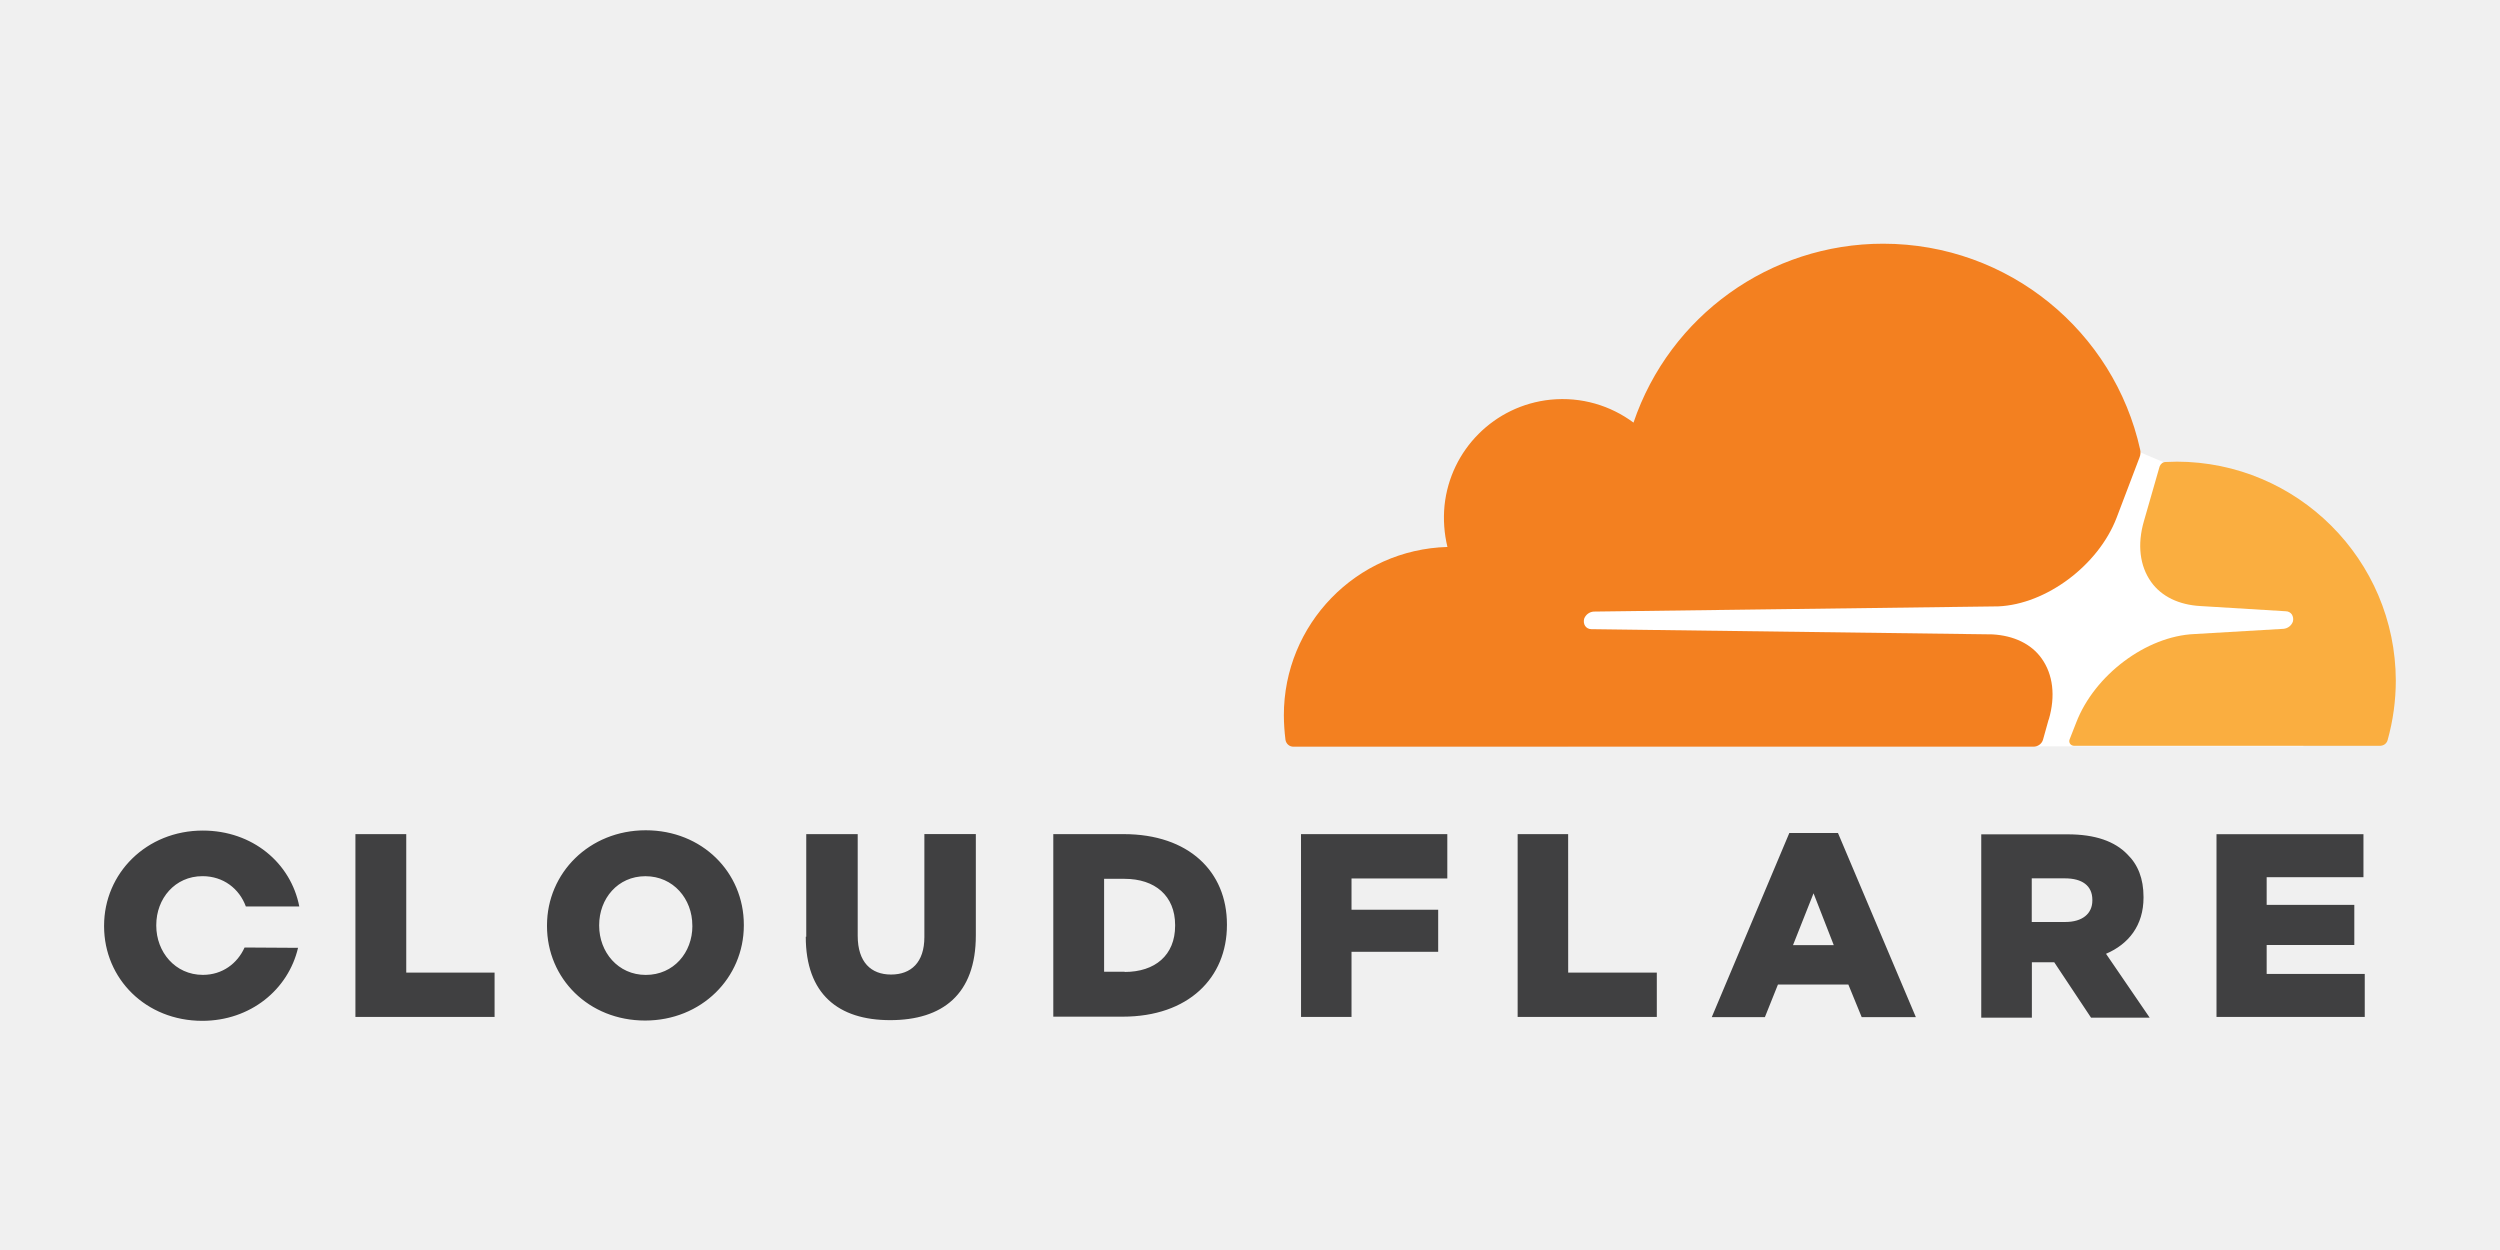
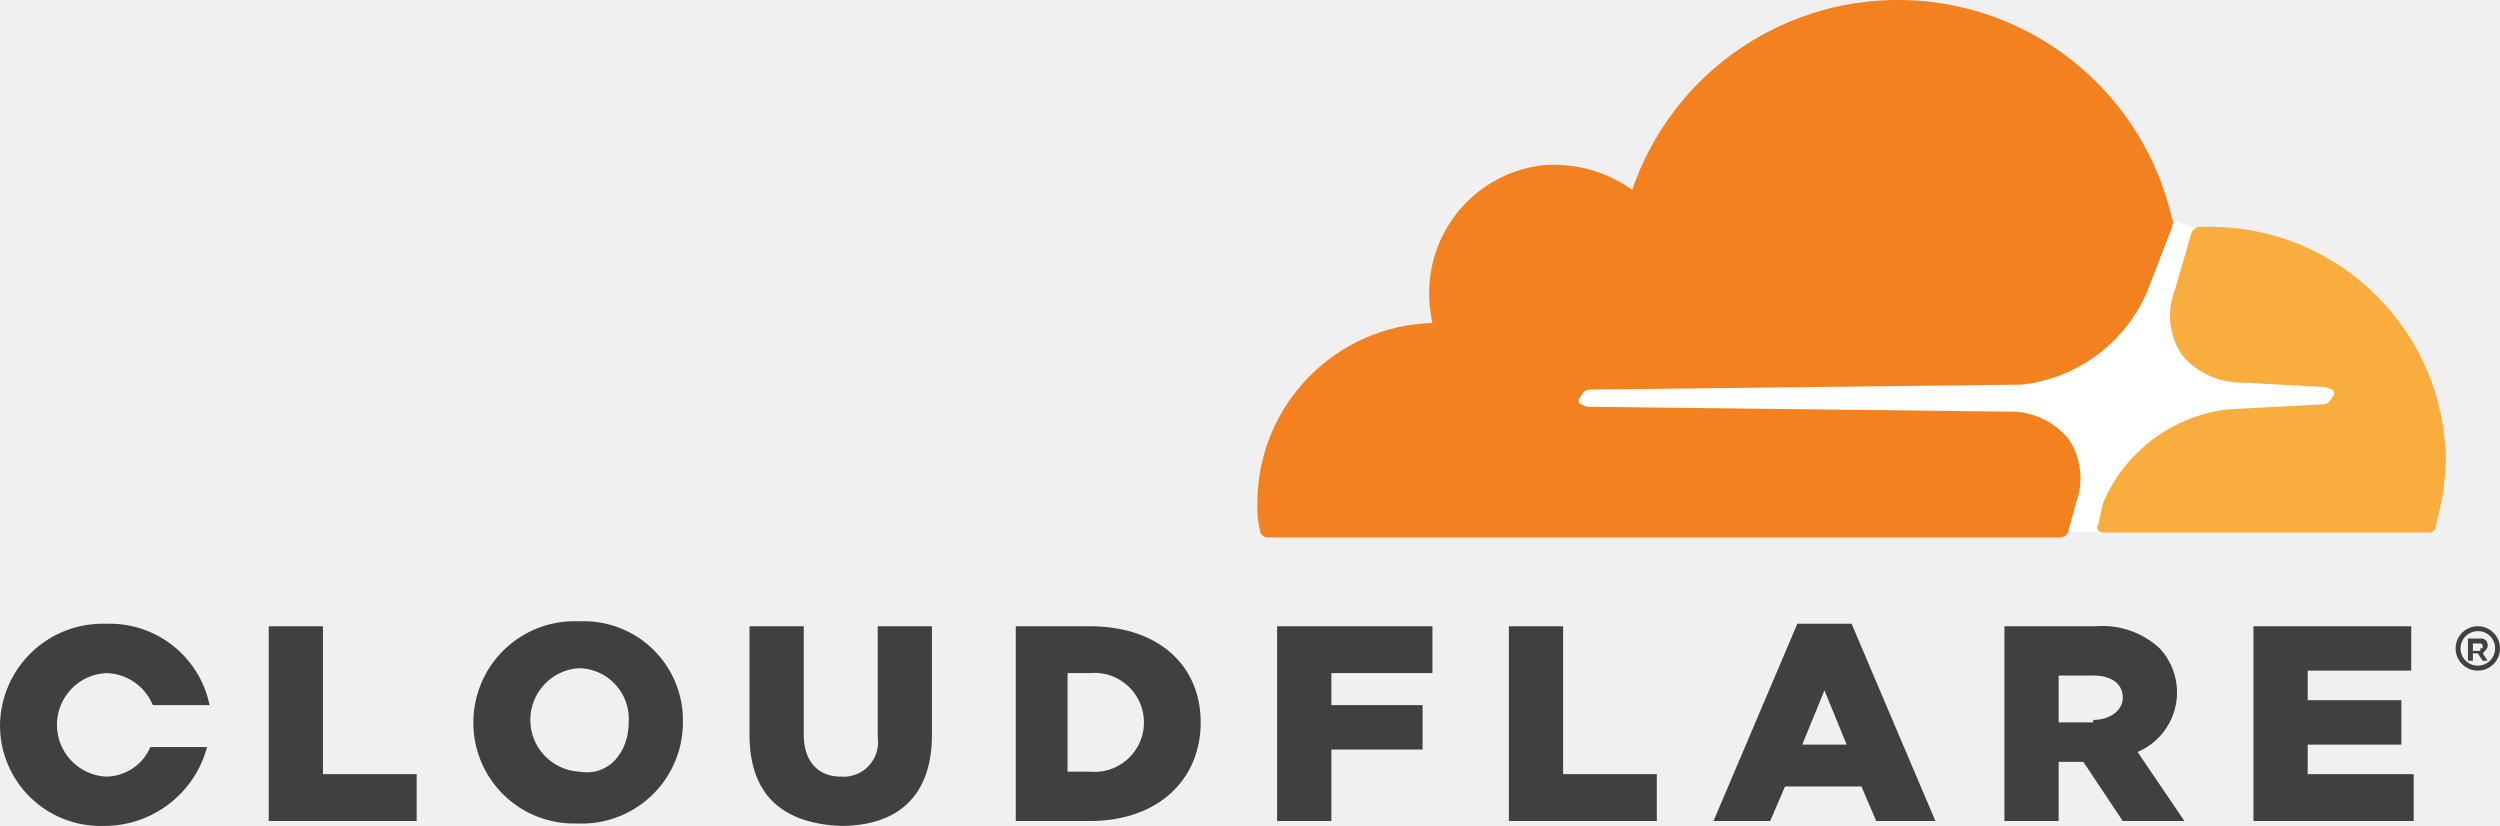
- <svg xmlns="http://www.w3.org/2000/svg" width="120" height="60">
-   <path d="M19.5 46.685h4.24v2.127h-6.68v-8.774h2.44zm6.756-2.235v-.03c0-2.518 2.033-4.567 4.74-4.567s4.708 2.018 4.708 4.536v.03c0 2.518-2.033 4.567-4.74 4.567s-4.708-2.018-4.708-4.536m6.976 0v-.03c0-1.267-.907-2.362-2.252-2.362-1.33 0-2.22 1.08-2.22 2.346v.03c0 1.267.907 2.362 2.237 2.362 1.345 0 2.237-1.08 2.237-2.346m5.466.515v-4.927h2.47v4.88c0 1.267.64 1.86 1.6 1.86s1.6-.58 1.6-1.8v-4.942h2.47V44.9c0 2.83-1.6 4.067-4.113 4.067-2.487 0-4.05-1.25-4.05-4.004m11.88-4.925h3.378c3.128 0 4.958 1.8 4.958 4.332v.03c0 2.534-1.846 4.4-5.005 4.4h-3.33v-8.774zm3.425 6.616c1.455 0 2.424-.798 2.424-2.22v-.03c0-1.408-.97-2.22-2.424-2.22h-.985v4.458h.985zm8.466-6.616h7.023v2.127h-4.598v1.502h4.16v2.018h-4.16v3.128H62.45zm12.825 6.647h4.254v2.127h-6.68v-8.774h2.424zm10.604-6.7h2.346l3.738 8.837h-2.6l-.64-1.564h-3.38l-.626 1.564h-2.55l3.722-8.837zm2.143 5.38l-.97-2.487-.985 2.487h1.955zm7.08-5.317h4.145c1.345 0 2.268.344 2.862.954.516.5.782 1.173.782 2.05v.03c0 1.345-.72 2.237-1.8 2.7l2.096 3.066h-2.815l-1.767-2.66H97.53v2.66H95.1v-8.8zm4.035 4.207c.83 0 1.298-.407 1.298-1.032v-.03c0-.688-.5-1.032-1.314-1.032h-1.595v2.096h1.6zm9.665 2.493h4.708v2.065h-7.116V40.04h7.054v2.065H108.8v1.33h4.207v1.924H108.8zM11.74 45.48c-.344.766-1.064 1.314-2.002 1.314-1.33 0-2.237-1.1-2.237-2.362v-.03c0-1.267.892-2.346 2.22-2.346 1 0 1.767.6 2.08 1.455h2.565c-.407-2.096-2.252-3.644-4.63-3.644-2.706 0-4.74 2.05-4.74 4.567v.03C5 46.982 7.002 49 9.708 49c2.315 0 4.13-1.502 4.598-3.504l-2.565-.016z" fill="#404041" />
-   <path d="M102.7 21.7l-27.45.188v13.936h35.316V26.04l-6.7-3.848z" fill="#fff" />
-   <path d="M98.343 34.532c.328-1.126.203-2.158-.344-2.925-.5-.704-1.345-1.1-2.362-1.157l-19.254-.25c-.125 0-.235-.063-.297-.156s-.078-.22-.047-.344a.53.53 0 0 1 .454-.344l19.426-.25c2.3-.1 4.802-1.97 5.678-4.254l1.1-2.894a.62.62 0 0 0 .031-.375c-1.25-5.662-6.303-9.885-12.34-9.885a12.65 12.65 0 0 0-11.98 8.587c-1.095-.813-2.487-1.25-3.988-1.1a5.7 5.7 0 0 0-5.083 5.083 5.97 5.97 0 0 0 .14 1.986 8.08 8.08 0 0 0-7.852 8.086 9.85 9.85 0 0 0 .078 1.173c.03.188.188.328.375.328h35.535c.203 0 .4-.14.454-.344l.266-.954z" fill="#f38020" />
-   <path d="M104.474 22.16l-.532.016c-.125 0-.235.094-.282.22l-.75 2.612c-.328 1.126-.203 2.158.344 2.925.5.704 1.345 1.1 2.362 1.157l4.098.25c.125 0 .235.063.297.156a.44.44 0 0 1 .047.344.53.53 0 0 1-.454.344l-4.27.25c-2.315.1-4.802 1.97-5.678 4.254l-.313.798c-.063.156.047.313.22.313h14.67c.172 0 .328-.1.375-.282a10.69 10.69 0 0 0 .391-2.847 10.54 10.54 0 0 0-10.526-10.511" fill="#faae40" />
+ <svg xmlns="http://www.w3.org/2000/svg" viewBox="0 0 101.4 33.5">
+   <defs>
+     <style>
+       .a {
+         fill: #fff;
+       }
+ 
+       .b {
+         fill: #f48120;
+       }
+ 
+       .c {
+         fill: #faad3f;
+       }
+ 
+       .d {
+         fill: #404041;
+       }
+     </style>
+   </defs>
+   <path class="a" d="M94.7,10.6,89.1,9.3l-1-.4-25.7.2V21.5l32.3.1Z" />
+   <path class="b" d="M84.2,20.4a2.855,2.855,0,0,0-.3-2.6,3.094,3.094,0,0,0-2.1-1.1l-17.4-.2c-.1,0-.2-.1-.3-.1a.188.188,0,0,1,0-.3c.1-.2.2-.3.4-.3L82,15.6a6.292,6.292,0,0,0,5.1-3.8l1-2.6c0-.1.1-.2,0-.3A11.396,11.396,0,0,0,66.2,7.7a5.459,5.459,0,0,0-3.6-1A5.209,5.209,0,0,0,58,11.3a5.463,5.463,0,0,0,.1,1.8A7.302,7.302,0,0,0,51,20.4a4.102,4.102,0,0,0,.1,1.1.319.319,0,0,0,.3.3H83.5c.2,0,.4-.1.4-.3Z" />
+   <path class="c" d="M89.7,9.2h-.5c-.1,0-.2.1-.3.2l-.7,2.4a2.855,2.855,0,0,0,.3,2.6,3.094,3.094,0,0,0,2.1,1.1l3.7.2c.1,0,.2.1.3.1a.188.188,0,0,1,0,.3c-.1.2-.2.3-.4.3l-3.8.2a6.292,6.292,0,0,0-5.1,3.8l-.2.9c-.1.1,0,.3.2.3H98.5a.265.265,0,0,0,.3-.3,10.872,10.872,0,0,0,.4-2.6,9.56,9.56,0,0,0-9.5-9.5" />
+   <path class="d" d="M100.5,27.2a.9.9,0,1,1,.9-.9.896.896,0,0,1-.9.9m0-1.6a.7.7,0,1,0,.7.7.684.684,0,0,0-.7-.7m.4,1.2h-.2l-.2-.3h-.2v.3h-.2v-.9h.5a.265.265,0,0,1,.3.3c0,.1-.1.2-.2.3l.2.3Zm-.3-.5c.1,0,.1,0,.1-.1a.098.098,0,0,0-.1-.1h-.3v.3h.3Zm-89.7-.9h2.2v6h3.8v1.9h-6Zm8.3,3.9a4.105,4.105,0,0,1,4.3-4.1,4.02,4.02,0,0,1,4.2,4.1,4.105,4.105,0,0,1-4.3,4.1,4.079,4.079,0,0,1-4.2-4.1m6.3,0a2.056,2.056,0,0,0-2-2.2,2.103,2.103,0,0,0,0,4.2c1.2.2,2-.8,2-2m4.9.5V25.4h2.2v4.4c0,1.1.6,1.7,1.5,1.7a1.399,1.399,0,0,0,1.5-1.6V25.4h2.2v4.4c0,2.6-1.5,3.7-3.7,3.7-2.3-.1-3.7-1.2-3.7-3.7m10.7-4.4h3.1c2.8,0,4.5,1.6,4.5,3.9s-1.7,4-4.5,4h-3V25.4Zm3.1,5.9a2.009,2.009,0,1,0,0-4h-.9v4Zm7.6-5.9h6.3v1.9H54v1.3h3.7v1.8H54v2.9H51.8Zm9.4,0h2.2v6h3.8v1.9h-6Zm11.7-.1h2.2l3.4,8H76.1l-.6-1.4H72.4l-.6,1.4H69.5Zm2,4.9L74,28l-.9,2.2Zm6.4-4.8H85a3.418,3.418,0,0,1,2.6.9,2.624,2.624,0,0,1-.9,4.2l1.9,2.8H86.1l-1.6-2.4h-1v2.4H81.3Zm3.6,3.8c.7,0,1.2-.4,1.2-.9,0-.6-.5-.9-1.2-.9H83.5v1.9h1.4Zm6.5-3.8h6.4v1.8H93.6v1.2h3.8v1.8H93.6v1.2h4.3v1.9H91.4ZM6.1,30.3a1.975,1.975,0,0,1-1.8,1.2,2.103,2.103,0,0,1,0-4.2,2.098,2.098,0,0,1,1.9,1.3H8.5a4.135,4.135,0,0,0-4.2-3.3A4.165,4.165,0,0,0,0,29.4a4.079,4.079,0,0,0,4.2,4.1,4.318,4.318,0,0,0,4.2-3.2Z" />
</svg>
